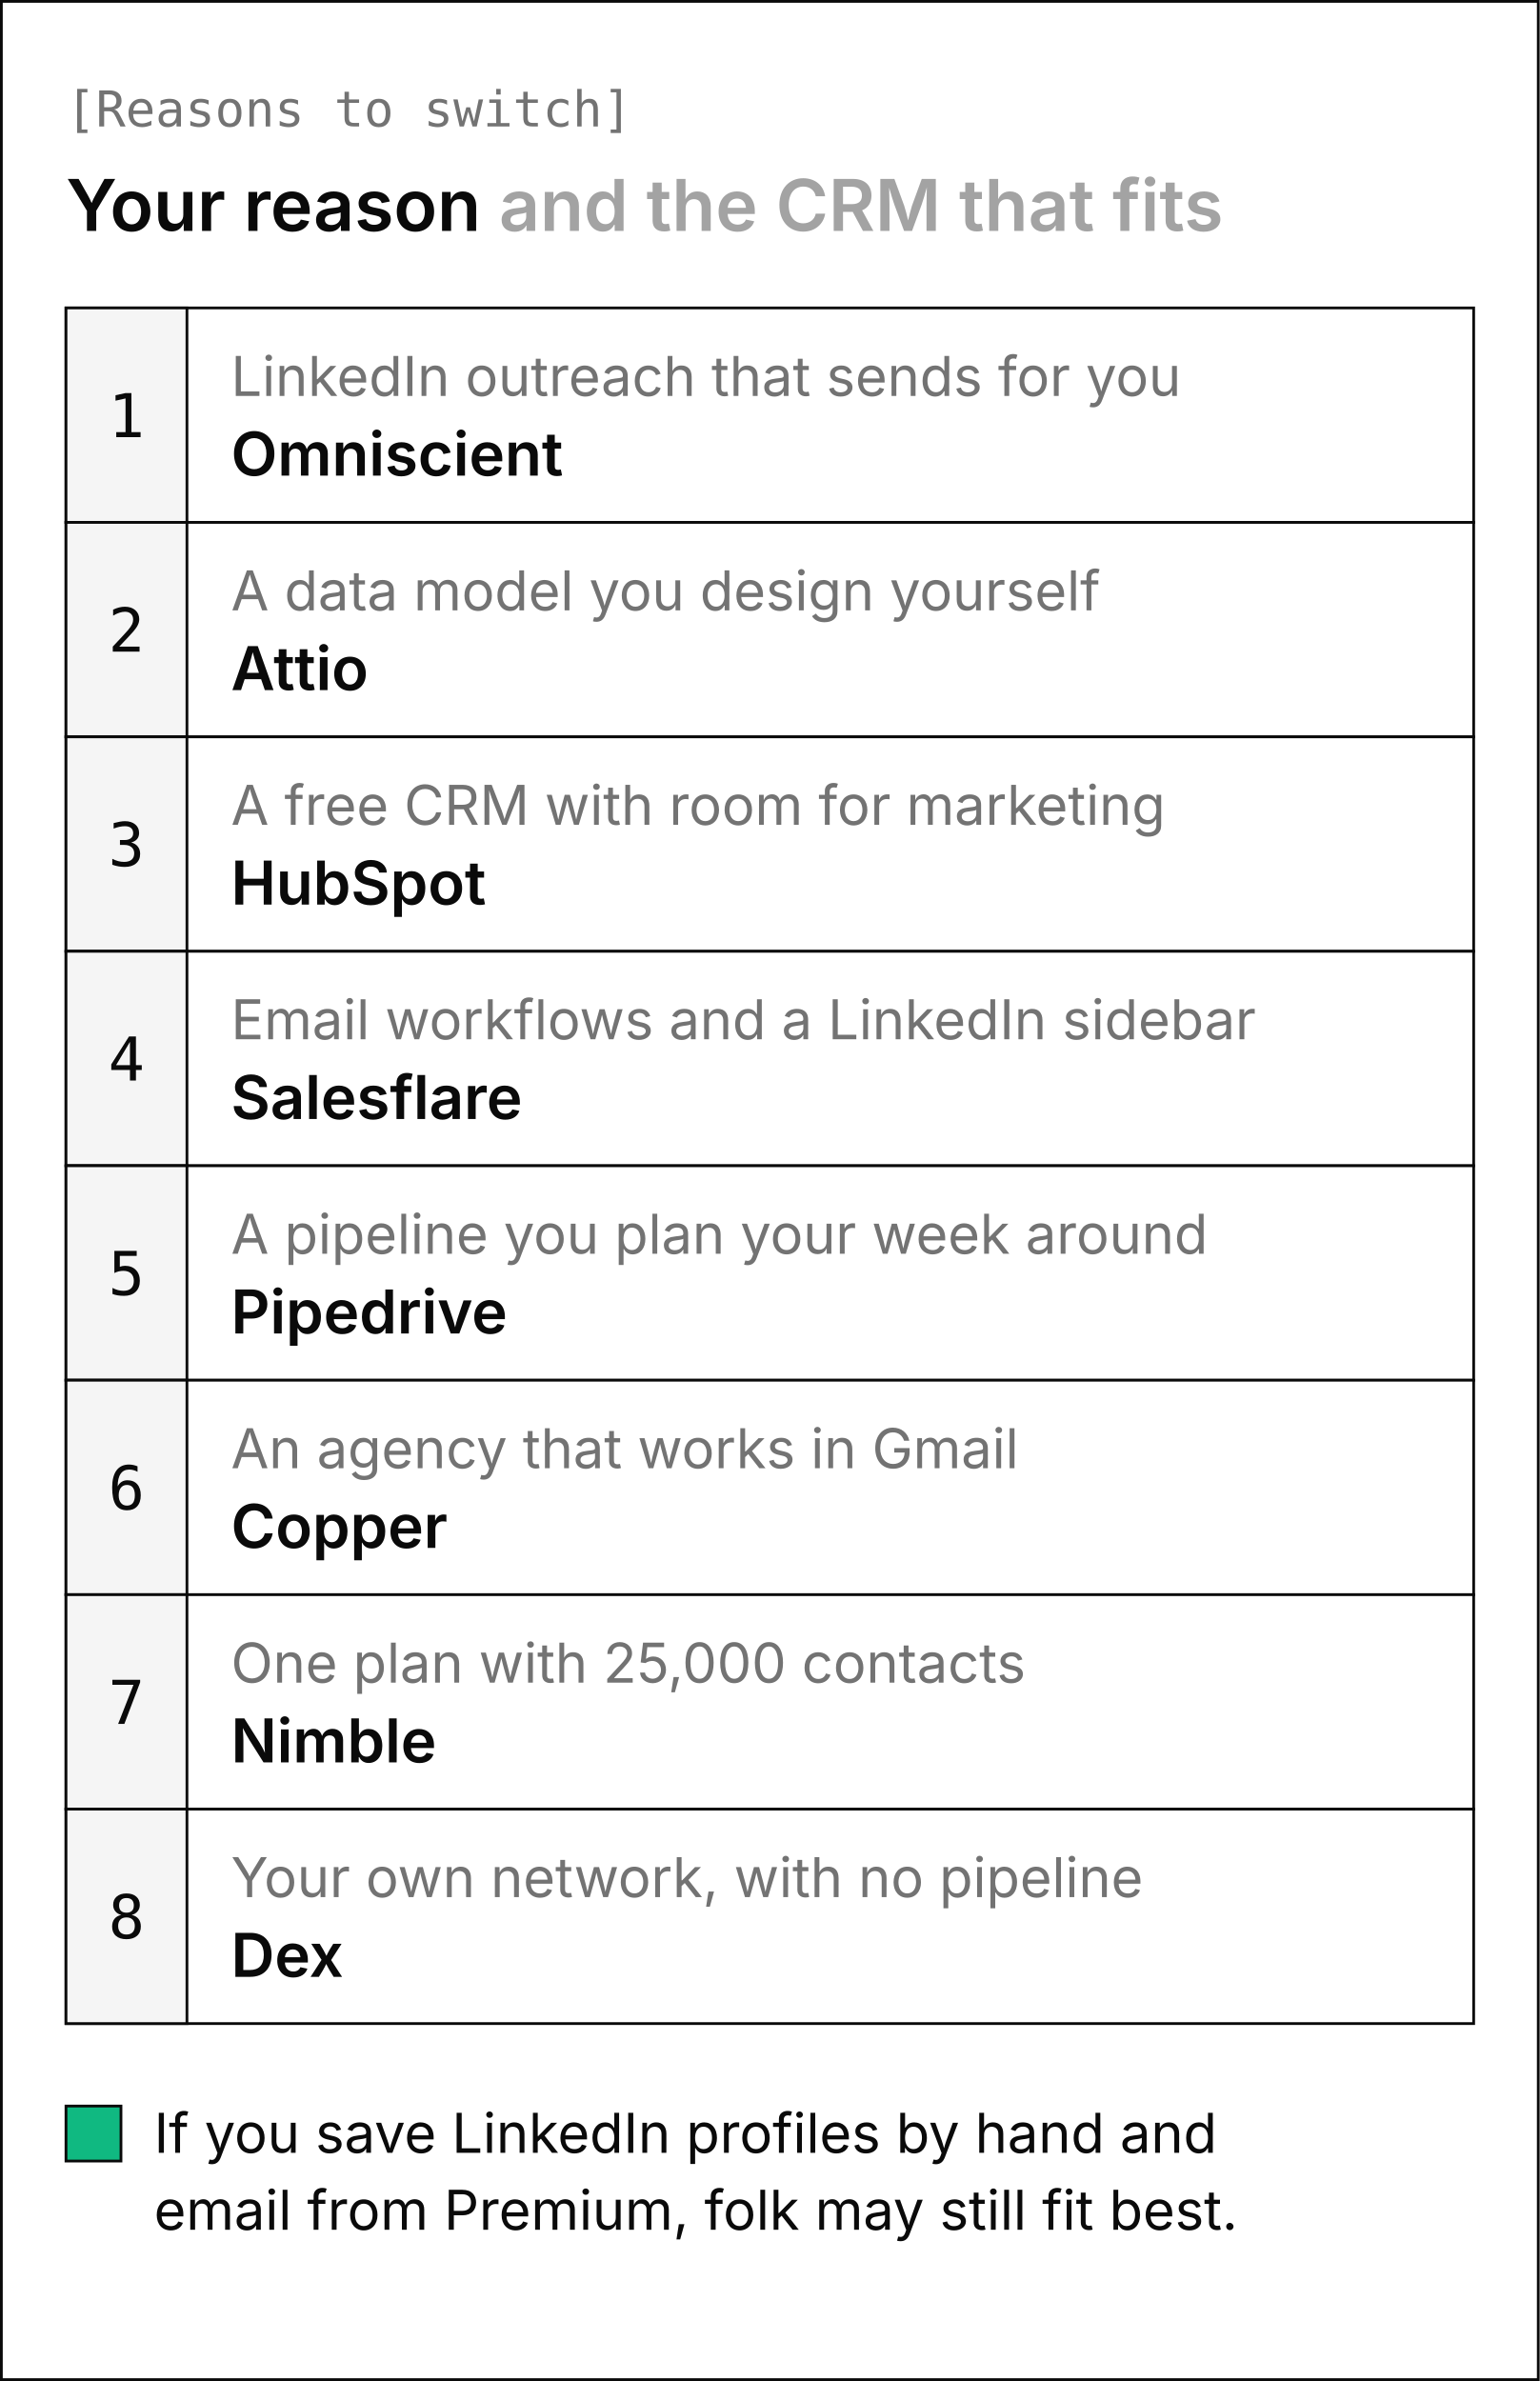
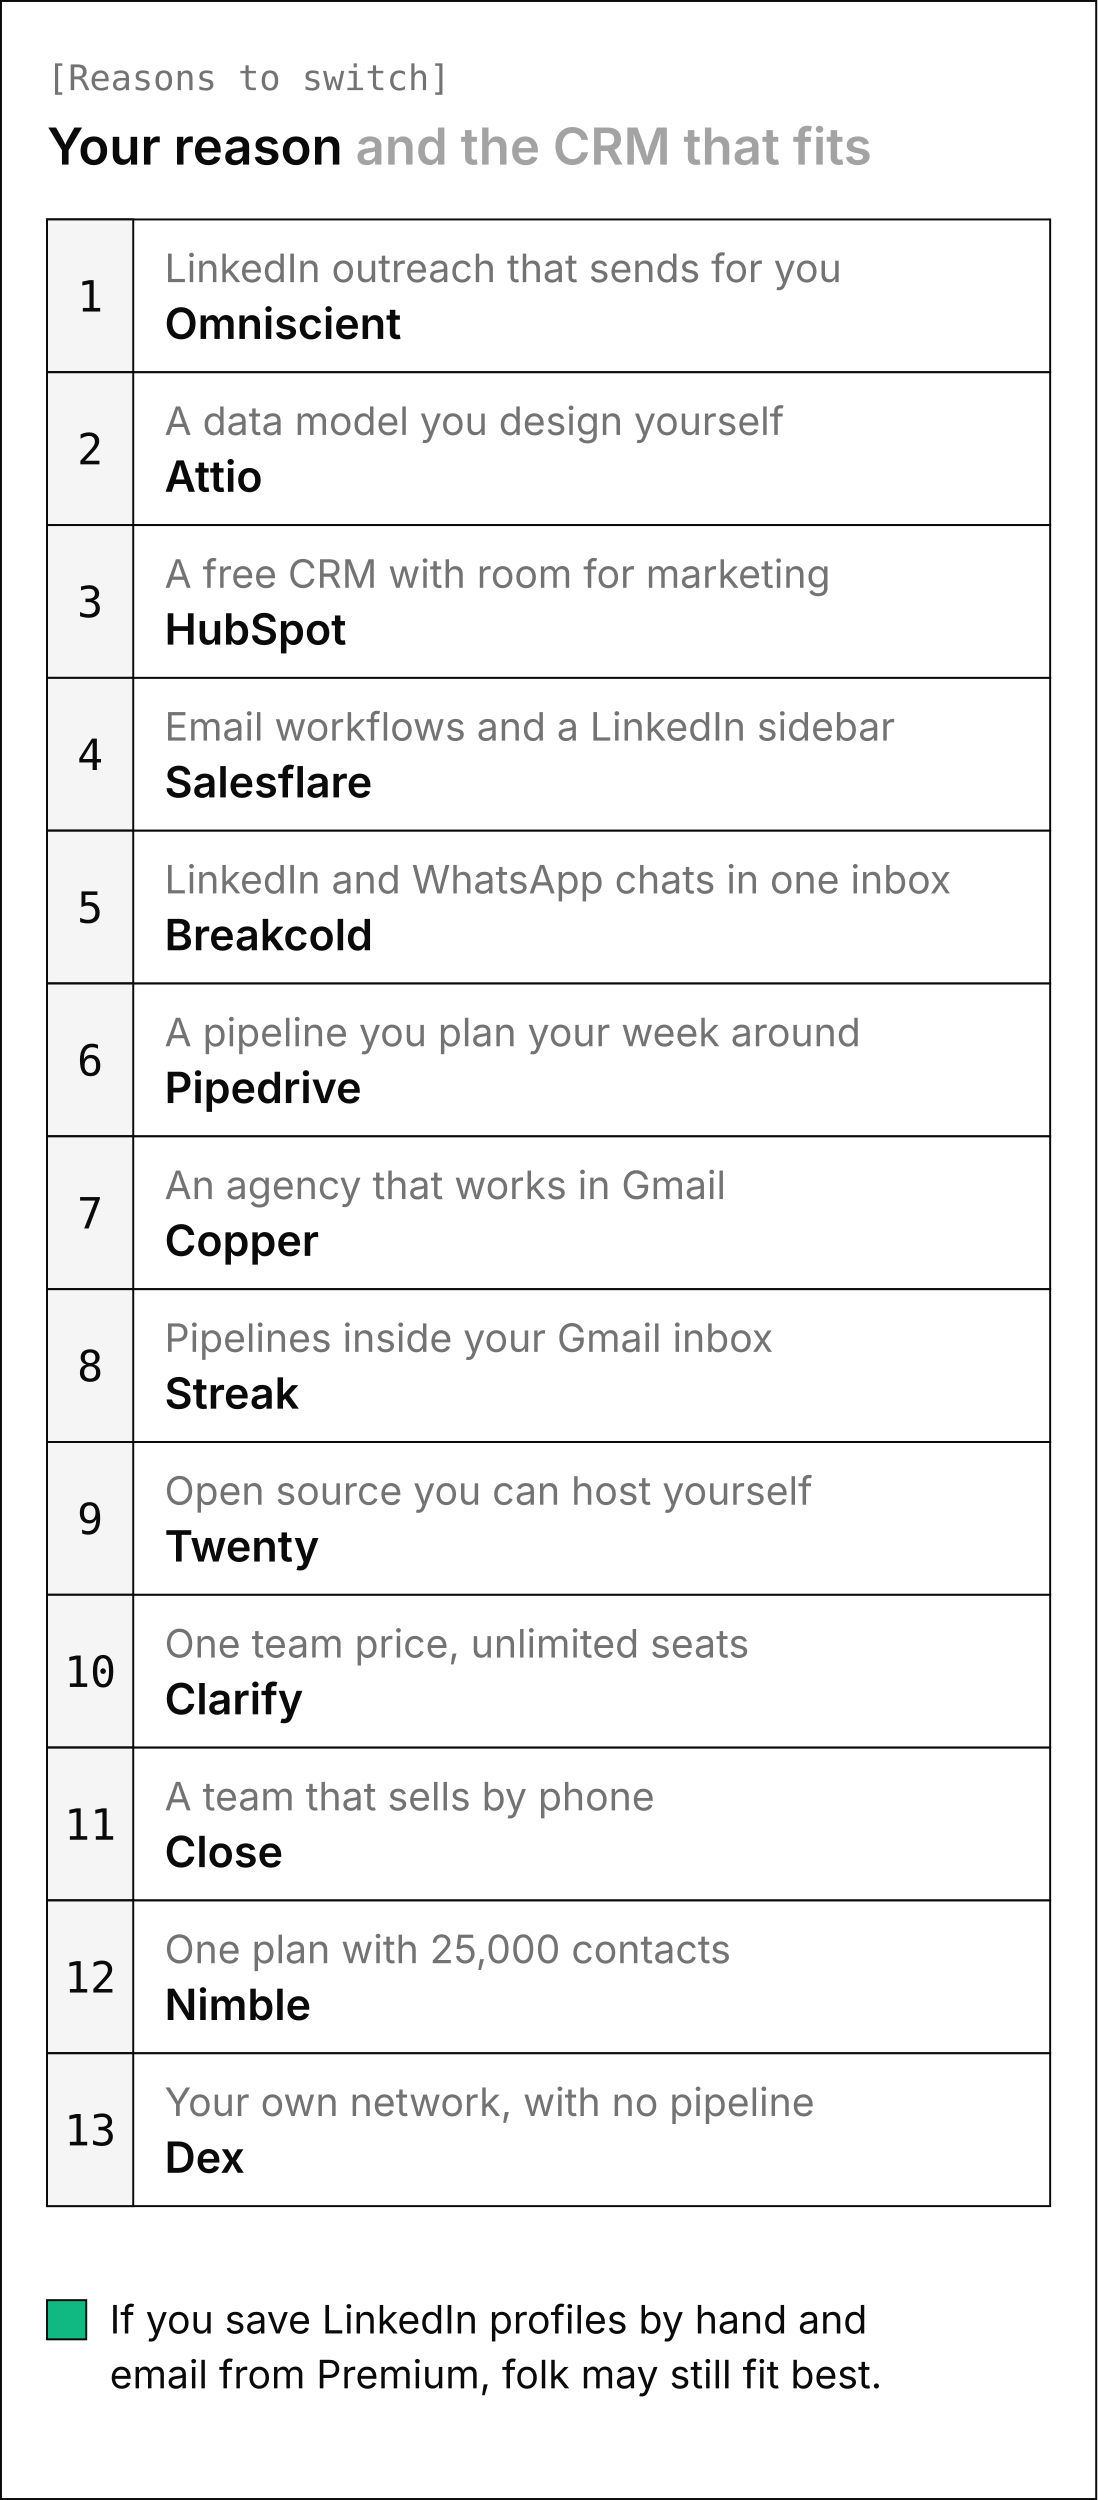
- <svg xmlns="http://www.w3.org/2000/svg" viewBox="0 0 560 866" width="560" height="866" role="img" aria-labelledby="t d" font-family="Inter, system-ui, sans-serif">
-   <rect width="560" height="866" fill="#ffffff" />
-   <rect x="0.5" y="0.5" width="559" height="865" fill="none" stroke="#0a0a0a" />
+ <svg xmlns="http://www.w3.org/2000/svg" viewBox="0 0 560 1276" width="560" height="1276" role="img" aria-labelledby="t d" font-family="Inter, system-ui, sans-serif">
+   <rect width="560" height="1276" fill="#ffffff" />
+   <rect x="0.5" y="0.5" width="559" height="1275" fill="none" stroke="#0a0a0a" />
  <text x="24" y="46" font-family="Geist Mono, ui-monospace, monospace" font-size="18" fill="#737373">[Reasons to switch]</text>
  <text x="24" y="84" font-size="26" font-weight="600" fill="#0a0a0a">Your reason <tspan fill="#a3a3a3">and the CRM that fits</tspan>
  </text>
  <rect x="24" y="112" width="512" height="78" fill="#ffffff" stroke="#0a0a0a" />
  <rect x="24" y="112" width="44" height="78" fill="#f5f5f5" stroke="#0a0a0a" />
  <text x="46" y="159" text-anchor="middle" font-family="Geist Mono, ui-monospace, monospace" font-size="22" fill="#0a0a0a">1</text>
  <text x="84" y="144" font-size="20" fill="#737373">LinkedIn outreach that sends for you</text>
  <text x="84" y="173" font-size="22" font-weight="600" fill="#0a0a0a">Omniscient</text>
  <rect x="24" y="190" width="512" height="78" fill="#ffffff" stroke="#0a0a0a" />
  <rect x="24" y="190" width="44" height="78" fill="#f5f5f5" stroke="#0a0a0a" />
  <text x="46" y="237" text-anchor="middle" font-family="Geist Mono, ui-monospace, monospace" font-size="22" fill="#0a0a0a">2</text>
  <text x="84" y="222" font-size="20" fill="#737373">A data model you design yourself</text>
  <text x="84" y="251" font-size="22" font-weight="600" fill="#0a0a0a">Attio</text>
  <rect x="24" y="268" width="512" height="78" fill="#ffffff" stroke="#0a0a0a" />
  <rect x="24" y="268" width="44" height="78" fill="#f5f5f5" stroke="#0a0a0a" />
  <text x="46" y="315" text-anchor="middle" font-family="Geist Mono, ui-monospace, monospace" font-size="22" fill="#0a0a0a">3</text>
  <text x="84" y="300" font-size="20" fill="#737373">A free CRM with room for marketing</text>
  <text x="84" y="329" font-size="22" font-weight="600" fill="#0a0a0a">HubSpot</text>
  <rect x="24" y="346" width="512" height="78" fill="#ffffff" stroke="#0a0a0a" />
  <rect x="24" y="346" width="44" height="78" fill="#f5f5f5" stroke="#0a0a0a" />
  <text x="46" y="393" text-anchor="middle" font-family="Geist Mono, ui-monospace, monospace" font-size="22" fill="#0a0a0a">4</text>
  <text x="84" y="378" font-size="20" fill="#737373">Email workflows and a LinkedIn sidebar</text>
  <text x="84" y="407" font-size="22" font-weight="600" fill="#0a0a0a">Salesflare</text>
  <rect x="24" y="424" width="512" height="78" fill="#ffffff" stroke="#0a0a0a" />
  <rect x="24" y="424" width="44" height="78" fill="#f5f5f5" stroke="#0a0a0a" />
  <text x="46" y="471" text-anchor="middle" font-family="Geist Mono, ui-monospace, monospace" font-size="22" fill="#0a0a0a">5</text>
-   <text x="84" y="456" font-size="20" fill="#737373">A pipeline you plan your week around</text>
-   <text x="84" y="485" font-size="22" font-weight="600" fill="#0a0a0a">Pipedrive</text>
+   <text x="84" y="456" font-size="20" fill="#737373">LinkedIn and WhatsApp chats in one inbox</text>
+   <text x="84" y="485" font-size="22" font-weight="600" fill="#0a0a0a">Breakcold</text>
  <rect x="24" y="502" width="512" height="78" fill="#ffffff" stroke="#0a0a0a" />
  <rect x="24" y="502" width="44" height="78" fill="#f5f5f5" stroke="#0a0a0a" />
  <text x="46" y="549" text-anchor="middle" font-family="Geist Mono, ui-monospace, monospace" font-size="22" fill="#0a0a0a">6</text>
-   <text x="84" y="534" font-size="20" fill="#737373">An agency that works in Gmail</text>
-   <text x="84" y="563" font-size="22" font-weight="600" fill="#0a0a0a">Copper</text>
+   <text x="84" y="534" font-size="20" fill="#737373">A pipeline you plan your week around</text>
+   <text x="84" y="563" font-size="22" font-weight="600" fill="#0a0a0a">Pipedrive</text>
  <rect x="24" y="580" width="512" height="78" fill="#ffffff" stroke="#0a0a0a" />
  <rect x="24" y="580" width="44" height="78" fill="#f5f5f5" stroke="#0a0a0a" />
  <text x="46" y="627" text-anchor="middle" font-family="Geist Mono, ui-monospace, monospace" font-size="22" fill="#0a0a0a">7</text>
-   <text x="84" y="612" font-size="20" fill="#737373">One plan with 25,000 contacts</text>
-   <text x="84" y="641" font-size="22" font-weight="600" fill="#0a0a0a">Nimble</text>
+   <text x="84" y="612" font-size="20" fill="#737373">An agency that works in Gmail</text>
+   <text x="84" y="641" font-size="22" font-weight="600" fill="#0a0a0a">Copper</text>
  <rect x="24" y="658" width="512" height="78" fill="#ffffff" stroke="#0a0a0a" />
  <rect x="24" y="658" width="44" height="78" fill="#f5f5f5" stroke="#0a0a0a" />
  <text x="46" y="705" text-anchor="middle" font-family="Geist Mono, ui-monospace, monospace" font-size="22" fill="#0a0a0a">8</text>
-   <text x="84" y="690" font-size="20" fill="#737373">Your own network, with no pipeline</text>
-   <text x="84" y="719" font-size="22" font-weight="600" fill="#0a0a0a">Dex</text>
-   <rect x="24" y="766" width="20" height="20" fill="#10b981" stroke="#0a0a0a" />
-   <text x="56" y="783" font-size="20" fill="#0a0a0a">If you save LinkedIn profiles by hand and</text>
-   <text x="56" y="811" font-size="20" fill="#0a0a0a">email from Premium, folk may still fit best.</text>
+   <text x="84" y="690" font-size="20" fill="#737373">Pipelines inside your Gmail inbox</text>
+   <text x="84" y="719" font-size="22" font-weight="600" fill="#0a0a0a">Streak</text>
+   <rect x="24" y="736" width="512" height="78" fill="#ffffff" stroke="#0a0a0a" />
+   <rect x="24" y="736" width="44" height="78" fill="#f5f5f5" stroke="#0a0a0a" />
+   <text x="46" y="783" text-anchor="middle" font-family="Geist Mono, ui-monospace, monospace" font-size="22" fill="#0a0a0a">9</text>
+   <text x="84" y="768" font-size="20" fill="#737373">Open source you can host yourself</text>
+   <text x="84" y="797" font-size="22" font-weight="600" fill="#0a0a0a">Twenty</text>
+   <rect x="24" y="814" width="512" height="78" fill="#ffffff" stroke="#0a0a0a" />
+   <rect x="24" y="814" width="44" height="78" fill="#f5f5f5" stroke="#0a0a0a" />
+   <text x="46" y="861" text-anchor="middle" font-family="Geist Mono, ui-monospace, monospace" font-size="22" fill="#0a0a0a">10</text>
+   <text x="84" y="846" font-size="20" fill="#737373">One team price, unlimited seats</text>
+   <text x="84" y="875" font-size="22" font-weight="600" fill="#0a0a0a">Clarify</text>
+   <rect x="24" y="892" width="512" height="78" fill="#ffffff" stroke="#0a0a0a" />
+   <rect x="24" y="892" width="44" height="78" fill="#f5f5f5" stroke="#0a0a0a" />
+   <text x="46" y="939" text-anchor="middle" font-family="Geist Mono, ui-monospace, monospace" font-size="22" fill="#0a0a0a">11</text>
+   <text x="84" y="924" font-size="20" fill="#737373">A team that sells by phone</text>
+   <text x="84" y="953" font-size="22" font-weight="600" fill="#0a0a0a">Close</text>
+   <rect x="24" y="970" width="512" height="78" fill="#ffffff" stroke="#0a0a0a" />
+   <rect x="24" y="970" width="44" height="78" fill="#f5f5f5" stroke="#0a0a0a" />
+   <text x="46" y="1017" text-anchor="middle" font-family="Geist Mono, ui-monospace, monospace" font-size="22" fill="#0a0a0a">12</text>
+   <text x="84" y="1002" font-size="20" fill="#737373">One plan with 25,000 contacts</text>
+   <text x="84" y="1031" font-size="22" font-weight="600" fill="#0a0a0a">Nimble</text>
+   <rect x="24" y="1048" width="512" height="78" fill="#ffffff" stroke="#0a0a0a" />
+   <rect x="24" y="1048" width="44" height="78" fill="#f5f5f5" stroke="#0a0a0a" />
+   <text x="46" y="1095" text-anchor="middle" font-family="Geist Mono, ui-monospace, monospace" font-size="22" fill="#0a0a0a">13</text>
+   <text x="84" y="1080" font-size="20" fill="#737373">Your own network, with no pipeline</text>
+   <text x="84" y="1109" font-size="22" font-weight="600" fill="#0a0a0a">Dex</text>
+   <rect x="24" y="1174" width="20" height="20" fill="#10b981" stroke="#0a0a0a" />
+   <text x="56" y="1191" font-size="20" fill="#0a0a0a">If you save LinkedIn profiles by hand and</text>
+   <text x="56" y="1219" font-size="20" fill="#0a0a0a">email from Premium, folk may still fit best.</text>
</svg>
